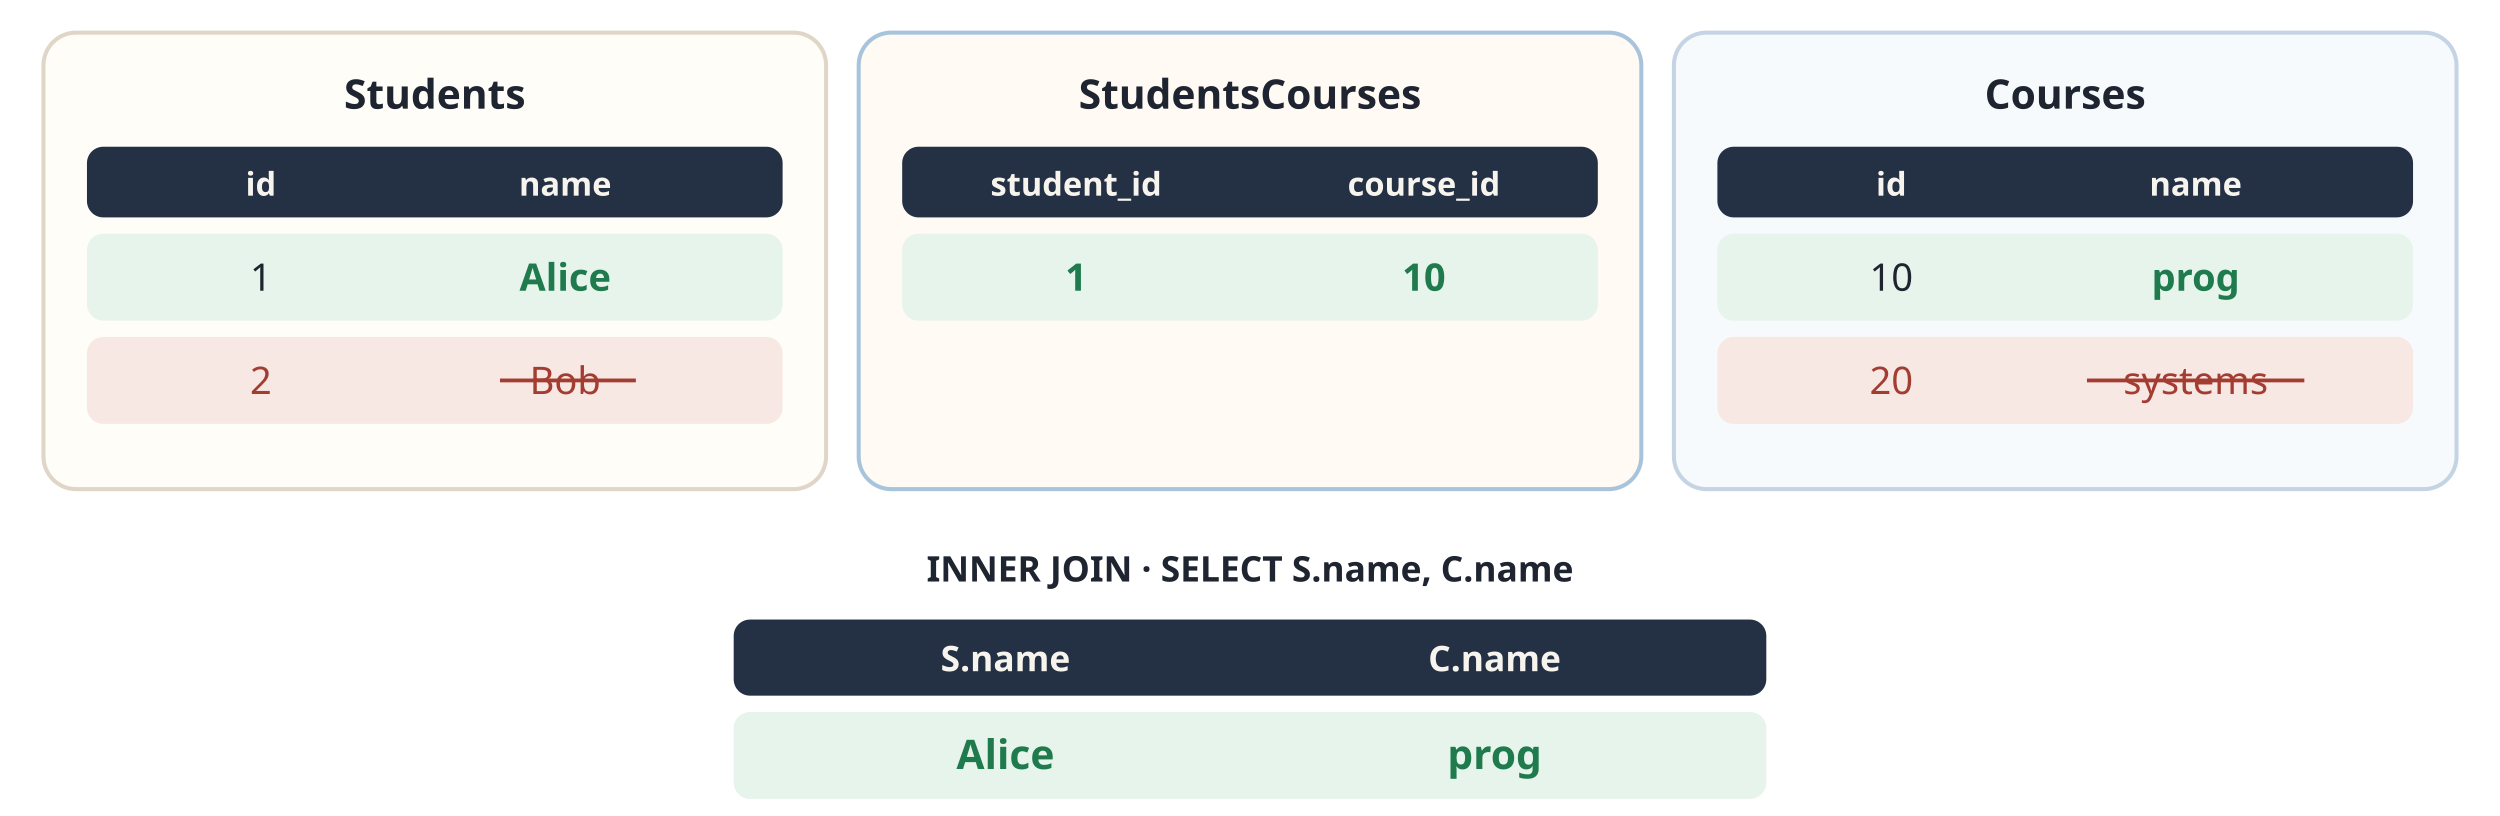
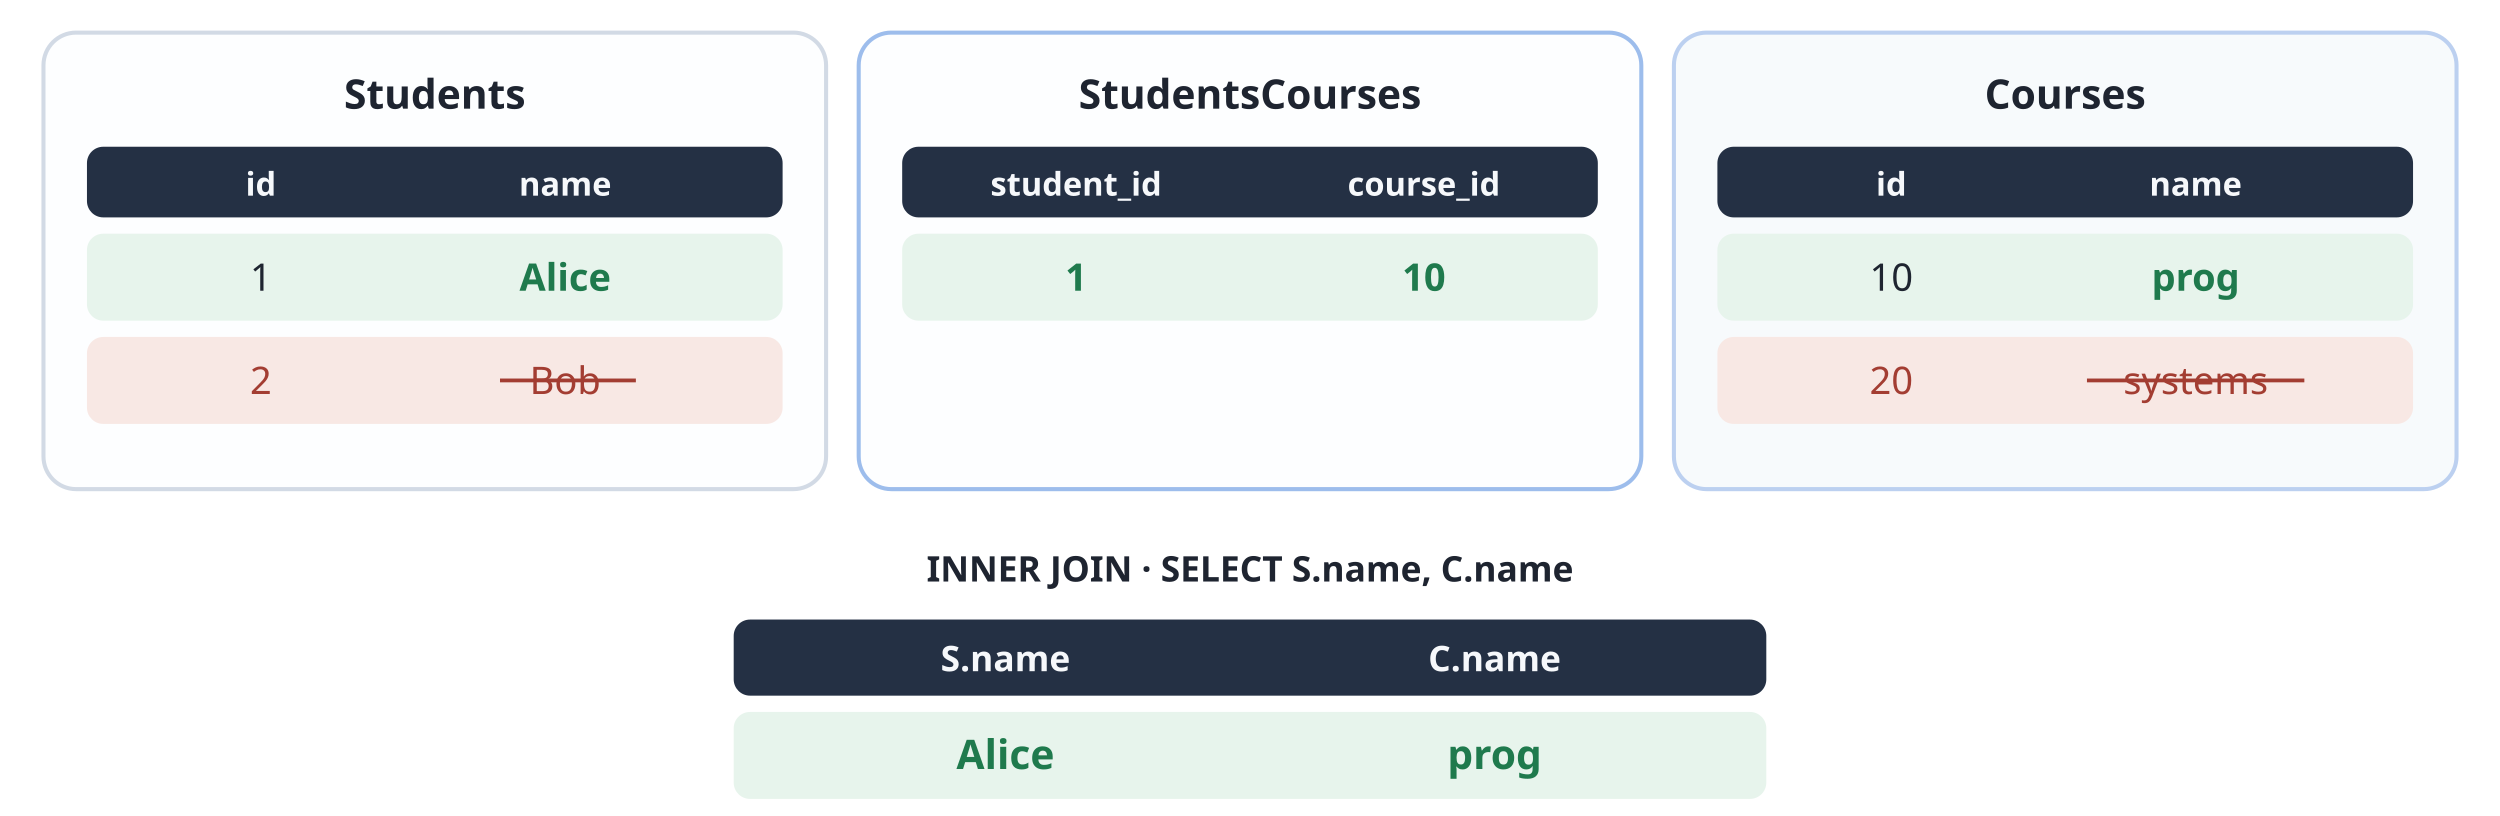
<svg xmlns="http://www.w3.org/2000/svg" viewBox="0 0 920 300" width="920" height="300">
  <style>
    text { font-family: Heebo, "Segoe UI", sans-serif; }
  </style>
  <g>
-     <rect x="16" y="12" width="288" height="168" rx="12" fill="#fffdf8" stroke="#e0d6c8" stroke-width="1.5" />
+     <rect x="16" y="12" width="288" height="168" rx="12" fill="#fdfeff" stroke="#d2dae5" stroke-width="1.5" />
    <text x="160" y="40" text-anchor="middle" font-size="15" font-weight="700" fill="#1e2430">Students</text>
    <rect x="32" y="54" width="256" height="26" rx="6" fill="#243044" />
-     <text x="96" y="72" text-anchor="middle" font-size="12" font-weight="650" fill="#f7f4ee">id</text>
-     <text x="208" y="72" text-anchor="middle" font-size="12" font-weight="650" fill="#f7f4ee">name</text>
+     <text x="96" y="72" text-anchor="middle" font-size="12" font-weight="650" fill="#f6f8fb">id</text>
+     <text x="208" y="72" text-anchor="middle" font-size="12" font-weight="650" fill="#f6f8fb">name</text>
    <rect x="32" y="86" width="256" height="32" rx="6" fill="#e7f4ec" />
    <text x="96" y="107" text-anchor="middle" font-size="14" fill="#1e2430">1</text>
    <text x="208" y="107" text-anchor="middle" font-size="14" font-weight="650" fill="#1f7a4d">Alice</text>
    <rect x="32" y="124" width="256" height="32" rx="6" fill="#f8e8e4" />
    <text x="96" y="145" text-anchor="middle" font-size="14" fill="#a33d32">2</text>
    <text x="208" y="145" text-anchor="middle" font-size="14" fill="#a33d32">Bob</text>
    <line x1="184" y1="140" x2="234" y2="140" stroke="#a33d32" stroke-width="1.4" />
  </g>
  <g>
-     <rect x="316" y="12" width="288" height="168" rx="12" fill="#fffaf3" stroke="#a8c4dc" stroke-width="1.5" />
+     <rect x="316" y="12" width="288" height="168" rx="12" fill="#fdfeff" stroke="#9dbdec" stroke-width="1.5" />
    <text x="460" y="40" text-anchor="middle" font-size="15" font-weight="700" fill="#1e2430">StudentsCourses</text>
    <rect x="332" y="54" width="256" height="26" rx="6" fill="#243044" />
-     <text x="396" y="72" text-anchor="middle" font-size="12" font-weight="650" fill="#f7f4ee">student_id</text>
-     <text x="524" y="72" text-anchor="middle" font-size="12" font-weight="650" fill="#f7f4ee">course_id</text>
+     <text x="396" y="72" text-anchor="middle" font-size="12" font-weight="650" fill="#f6f8fb">student_id</text>
+     <text x="524" y="72" text-anchor="middle" font-size="12" font-weight="650" fill="#f6f8fb">course_id</text>
    <rect x="332" y="86" width="256" height="32" rx="6" fill="#e7f4ec" />
    <text x="396" y="107" text-anchor="middle" font-size="14" font-weight="650" fill="#1f7a4d">1</text>
    <text x="524" y="107" text-anchor="middle" font-size="14" font-weight="650" fill="#1f7a4d">10</text>
  </g>
  <g>
-     <rect x="616" y="12" width="288" height="168" rx="12" fill="#f7fafc" stroke="#c5d4e4" stroke-width="1.5" />
+     <rect x="616" y="12" width="288" height="168" rx="12" fill="#f7fafc" stroke="#bcd0f0" stroke-width="1.5" />
    <text x="760" y="40" text-anchor="middle" font-size="15" font-weight="700" fill="#1e2430">Courses</text>
    <rect x="632" y="54" width="256" height="26" rx="6" fill="#243044" />
-     <text x="696" y="72" text-anchor="middle" font-size="12" font-weight="650" fill="#f7f4ee">id</text>
-     <text x="808" y="72" text-anchor="middle" font-size="12" font-weight="650" fill="#f7f4ee">name</text>
+     <text x="696" y="72" text-anchor="middle" font-size="12" font-weight="650" fill="#f6f8fb">id</text>
+     <text x="808" y="72" text-anchor="middle" font-size="12" font-weight="650" fill="#f6f8fb">name</text>
    <rect x="632" y="86" width="256" height="32" rx="6" fill="#e7f4ec" />
    <text x="696" y="107" text-anchor="middle" font-size="14" fill="#1e2430">10</text>
    <text x="808" y="107" text-anchor="middle" font-size="14" font-weight="650" fill="#1f7a4d">prog</text>
    <rect x="632" y="124" width="256" height="32" rx="6" fill="#f8e8e4" />
    <text x="696" y="145" text-anchor="middle" font-size="14" fill="#a33d32">20</text>
    <text x="808" y="145" text-anchor="middle" font-size="14" fill="#a33d32">systems</text>
    <line x1="768" y1="140" x2="848" y2="140" stroke="#a33d32" stroke-width="1.4" />
  </g>
  <text x="460" y="214" text-anchor="middle" font-size="13" font-weight="700" fill="#1e2430">INNER JOIN  ·  SELECT S.name, C.name</text>
  <rect x="270" y="228" width="380" height="28" rx="6" fill="#243044" />
-   <text x="370" y="247" text-anchor="middle" font-size="13" font-weight="650" fill="#f7f4ee">S.name</text>
-   <text x="550" y="247" text-anchor="middle" font-size="13" font-weight="650" fill="#f7f4ee">C.name</text>
+   <text x="370" y="247" text-anchor="middle" font-size="13" font-weight="650" fill="#f6f8fb">S.name</text>
+   <text x="550" y="247" text-anchor="middle" font-size="13" font-weight="650" fill="#f6f8fb">C.name</text>
  <rect x="270" y="262" width="380" height="32" rx="6" fill="#e7f4ec" />
  <text x="370" y="283" text-anchor="middle" font-size="15" font-weight="700" fill="#1f7a4d">Alice</text>
  <text x="550" y="283" text-anchor="middle" font-size="15" font-weight="700" fill="#1f7a4d">prog</text>
</svg>
